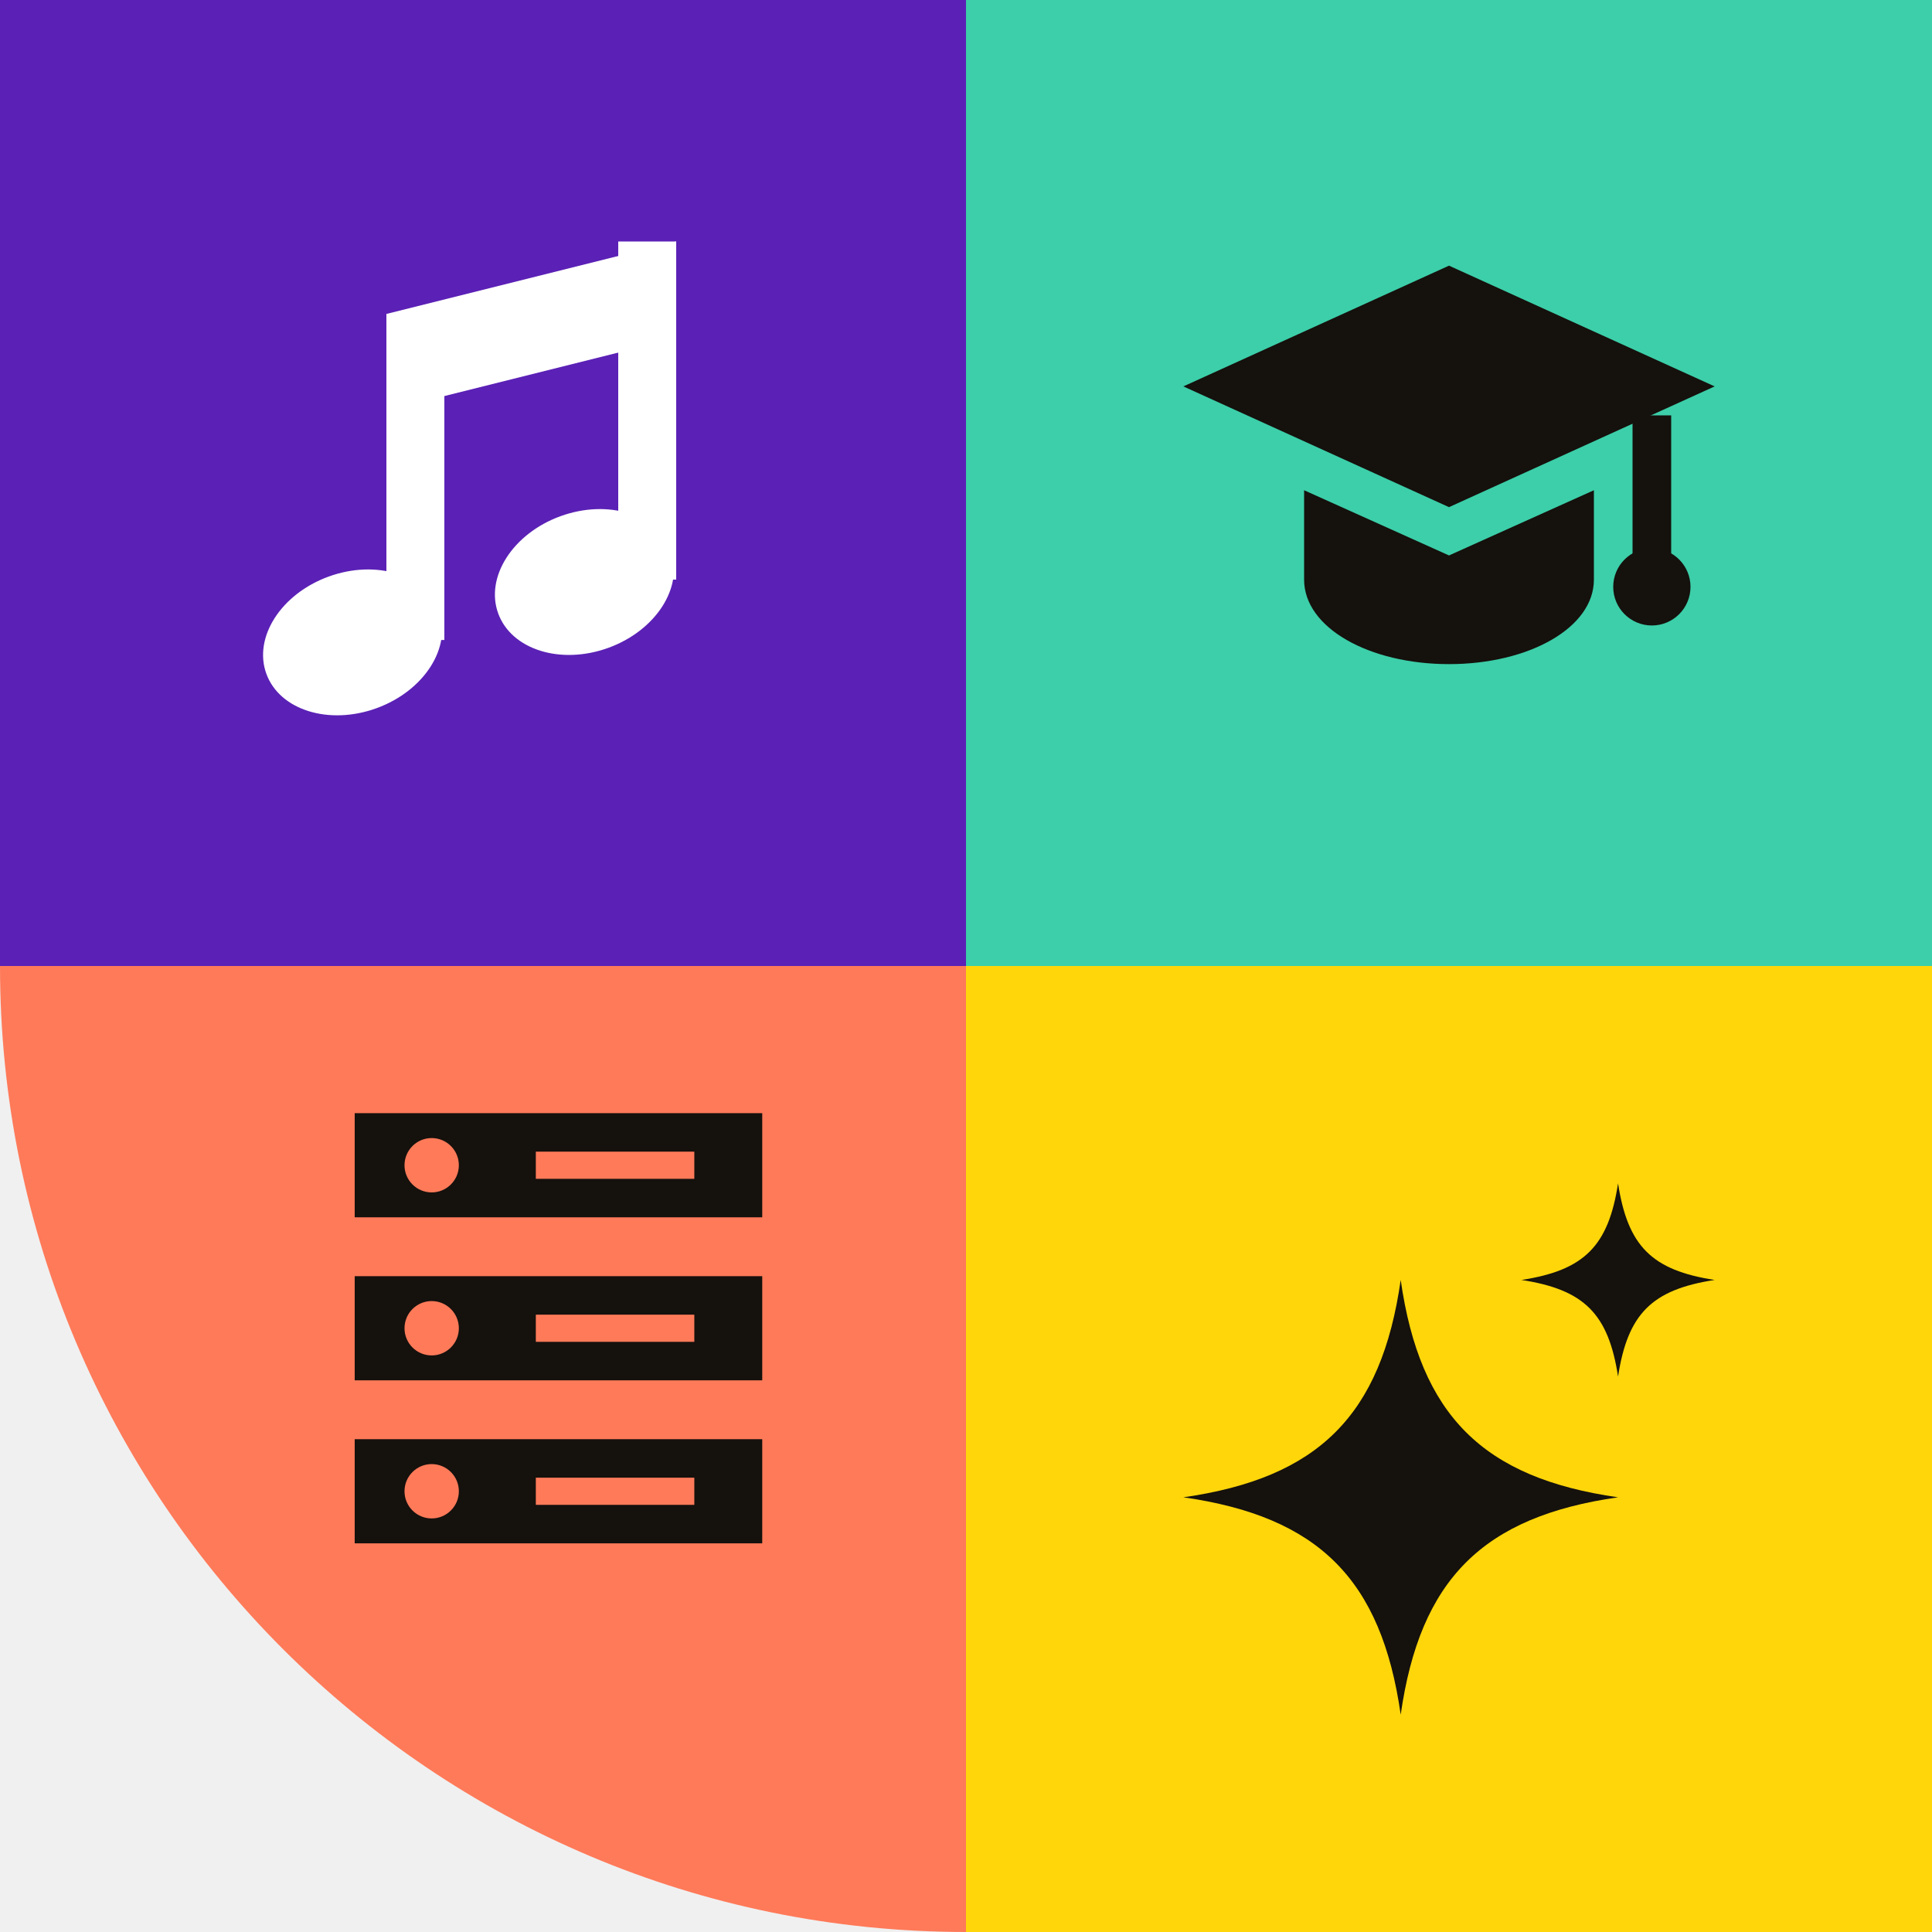
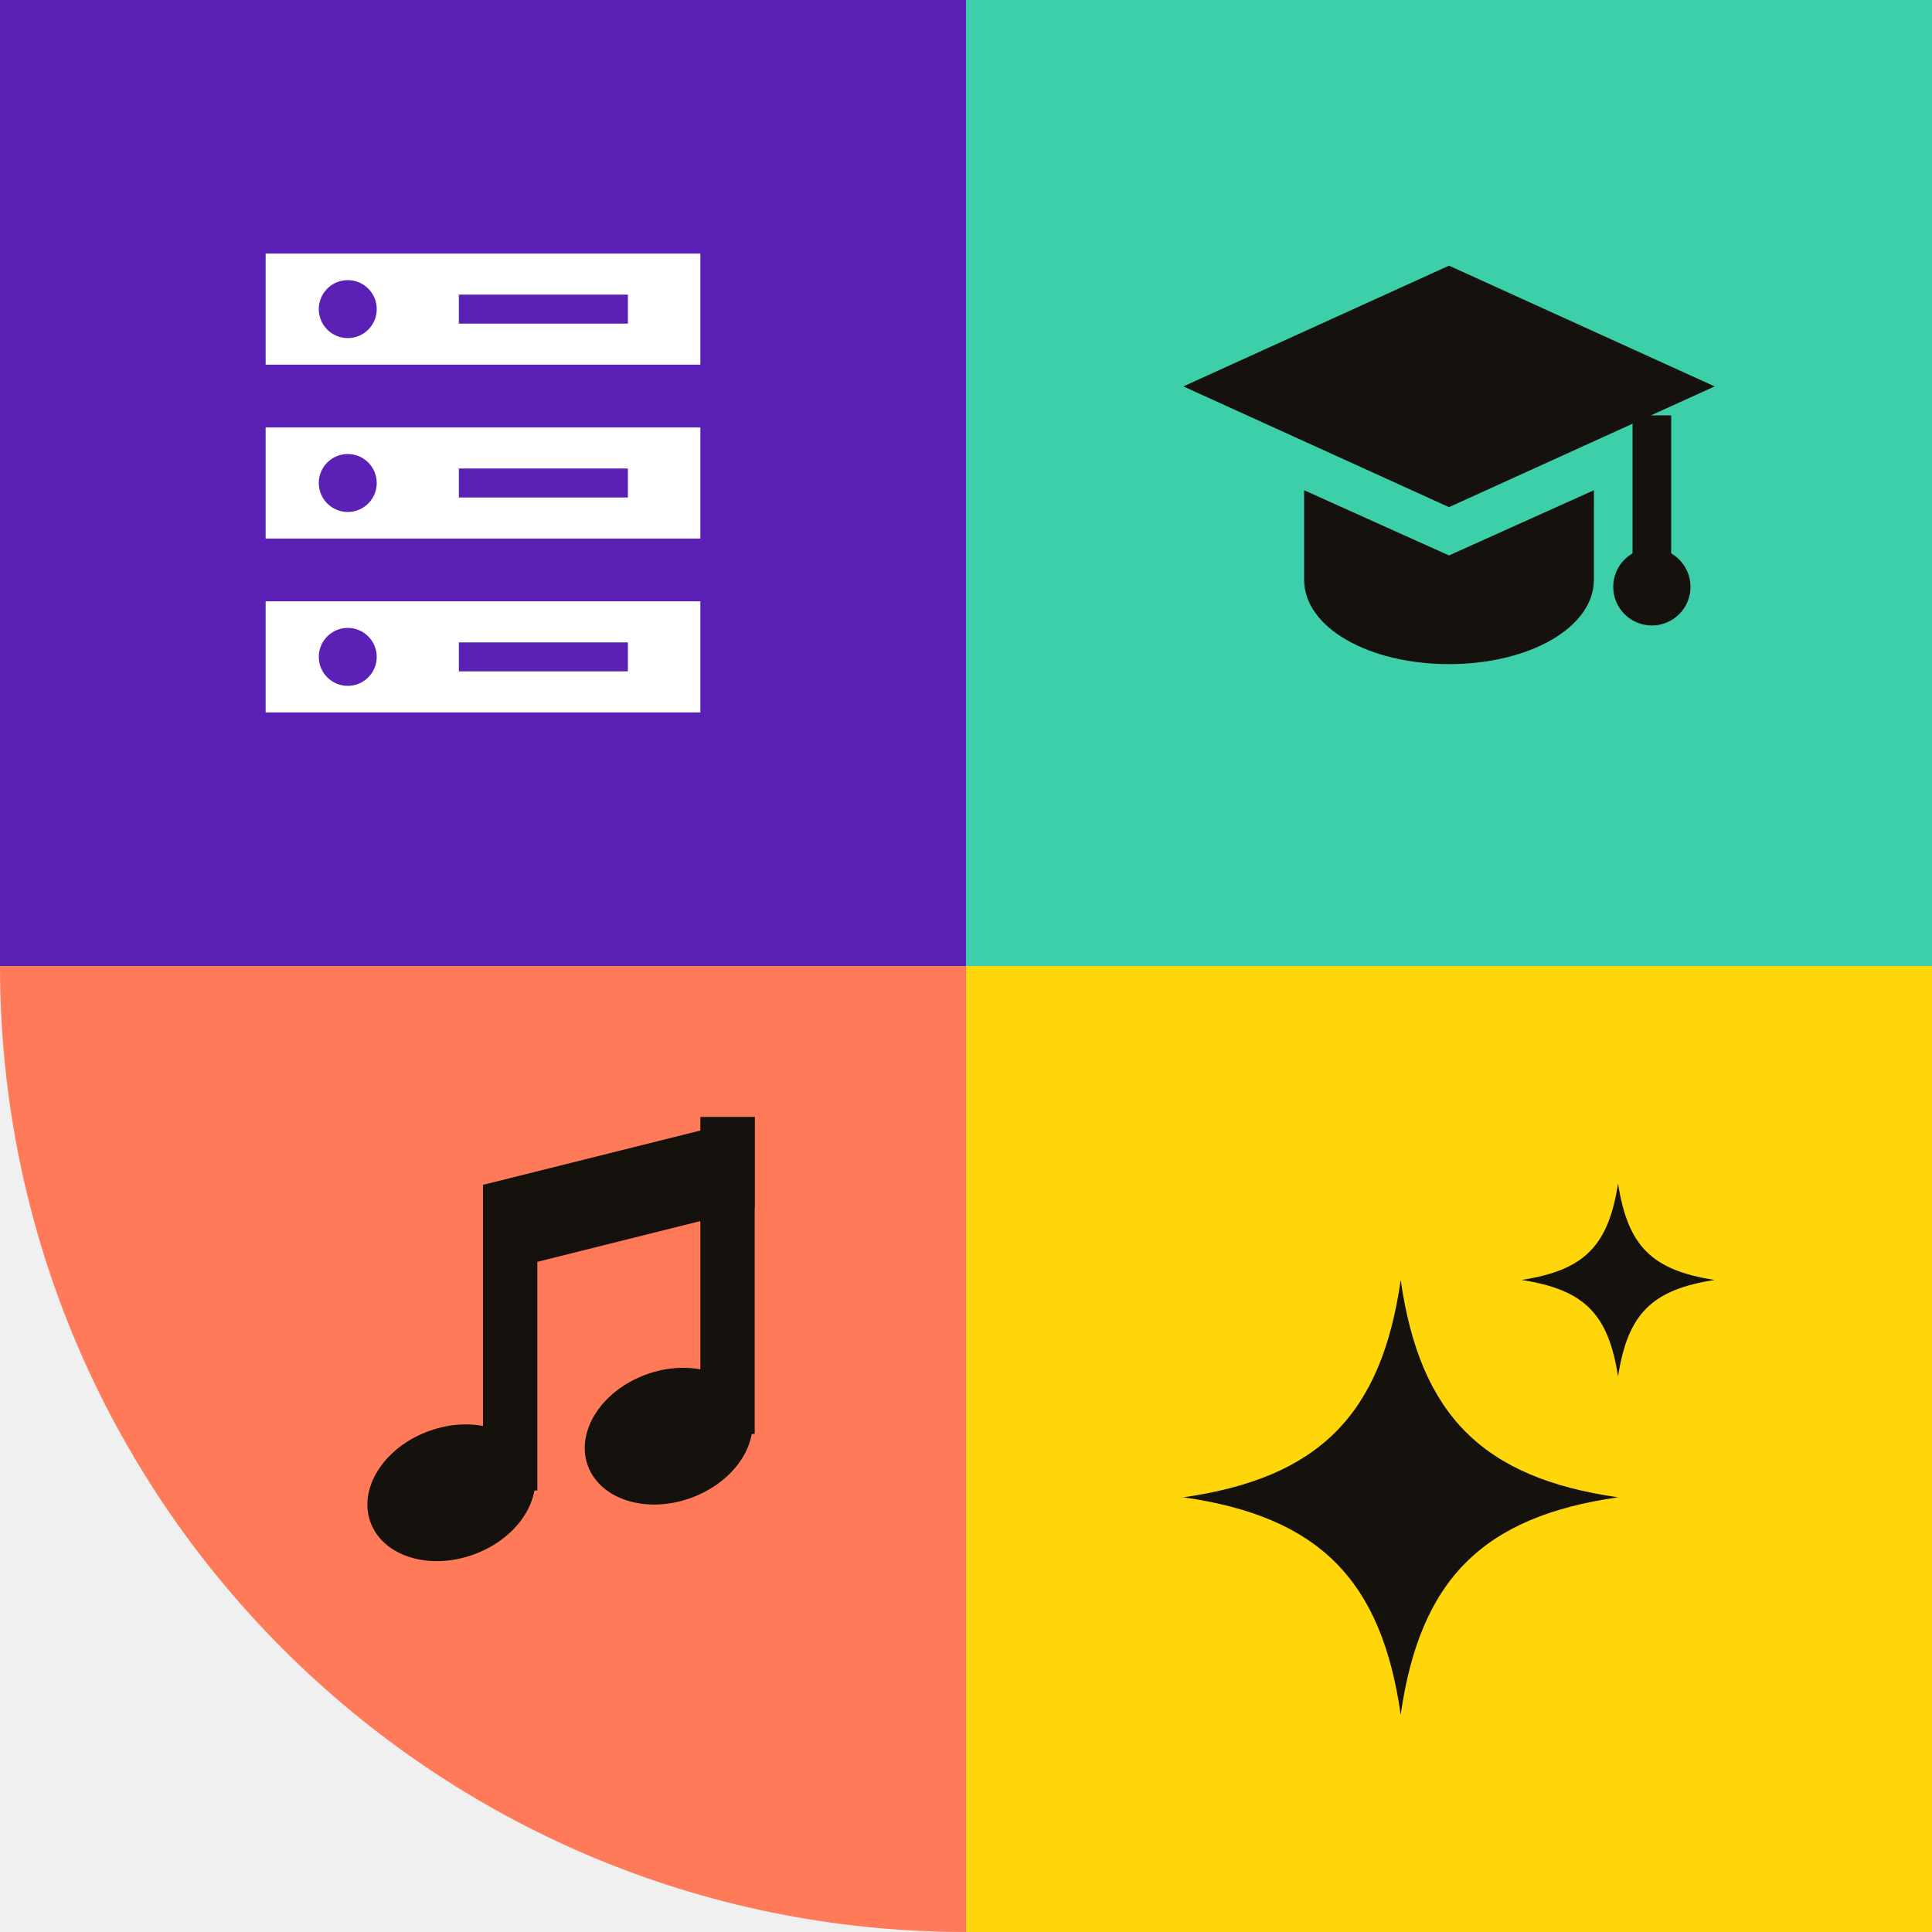
<svg xmlns="http://www.w3.org/2000/svg" viewBox="0 0 64 64">
  <rect width="32" height="32" fill="#5b21b6" />
-   <g transform="translate(6.4 6.4) scale(.8)" fill="#fff">
-     <path d="M8 5 20 2v4L8 9z" />
-     <rect x="8" y="5" width="2.4" height="13.5" />
-     <rect x="17.6" y="2" width="2.4" height="14" />
-     <ellipse cx="6.6" cy="18.6" rx="3.8" ry="2.9" transform="rotate(-20 6.6 18.6)" />
-     <ellipse cx="16.2" cy="16.1" rx="3.8" ry="2.9" transform="rotate(-20 16.2 16.1)" />
+   <g transform="translate(6.4 6.4) scale(.8)">
+     <g fill="#fff">
+       <rect x="3" y="2.5" width="18" height="4.6" />
+       <rect x="3" y="9.7" width="18" height="4.6" />
+       <rect x="3" y="16.9" width="18" height="4.6" />
+     </g>
+     <g fill="#5b21b6">
+       <circle cx="6.4" cy="4.8" r="1.2" />
+       <circle cx="6.4" cy="12" r="1.2" />
+       <circle cx="6.4" cy="19.2" r="1.2" />
+       <rect x="11" y="4.2" width="7" height="1.2" />
+       <rect x="11" y="11.4" width="7" height="1.2" />
+       <rect x="11" y="18.6" width="7" height="1.2" />
+     </g>
  </g>
  <rect x="32" width="32" height="32" fill="#3ccfa9" />
  <g transform="translate(38.4 6.4) scale(.8)" fill="#15110d">
    <path d="M12 3 23 8 12 13 1 8z" />
    <path d="M6 12.3 12 15l6-2.7V16c0 2-2.7 3.5-6 3.5S6 18 6 16z" />
    <rect x="19.6" y="9.2" width="1.6" height="5.8" />
    <circle cx="20.4" cy="16.3" r="1.6" />
  </g>
  <path d="M0 32h32v32A32 32 0 0 1 0 32z" fill="#ff7a59" />
-   <g transform="translate(9.5 35) scale(.75)">
-     <g fill="#15110d">
-       <rect x="3" y="2.5" width="18" height="4.6" />
-       <rect x="3" y="9.7" width="18" height="4.6" />
-       <rect x="3" y="16.9" width="18" height="4.6" />
-     </g>
-     <g fill="#ff7a59">
-       <circle cx="6.4" cy="4.8" r="1.2" />
-       <circle cx="6.4" cy="12" r="1.2" />
-       <circle cx="6.4" cy="19.2" r="1.2" />
-       <rect x="11" y="4.2" width="7" height="1.2" />
-       <rect x="11" y="11.4" width="7" height="1.2" />
-       <rect x="11" y="18.6" width="7" height="1.2" />
-     </g>
+   <g transform="translate(10 35.5) scale(.75)" fill="#15110d">
+     <path d="M8 5 20 2v4L8 9z" />
+     <rect x="8" y="5" width="2.4" height="13.5" />
+     <rect x="17.6" y="2" width="2.4" height="14" />
+     <ellipse cx="6.6" cy="18.6" rx="3.8" ry="2.9" transform="rotate(-20 6.6 18.6)" />
+     <ellipse cx="16.2" cy="16.1" rx="3.8" ry="2.9" transform="rotate(-20 16.2 16.1)" />
  </g>
  <rect x="32" y="32" width="32" height="32" fill="#ffd60a" />
  <g transform="translate(38.4 38.4) scale(.8)" fill="#15110d">
    <path d="M10 5c.8 5.6 3.4 8.2 9 9-5.6.8-8.2 3.4-9 9-.8-5.6-3.4-8.2-9-9 5.6-.8 8.2-3.4 9-9z" />
    <path d="M19 1c.4 2.6 1.4 3.6 4 4-2.6.4-3.6 1.4-4 4-.4-2.6-1.4-3.6-4-4 2.6-.4 3.6-1.4 4-4z" />
  </g>
</svg>
